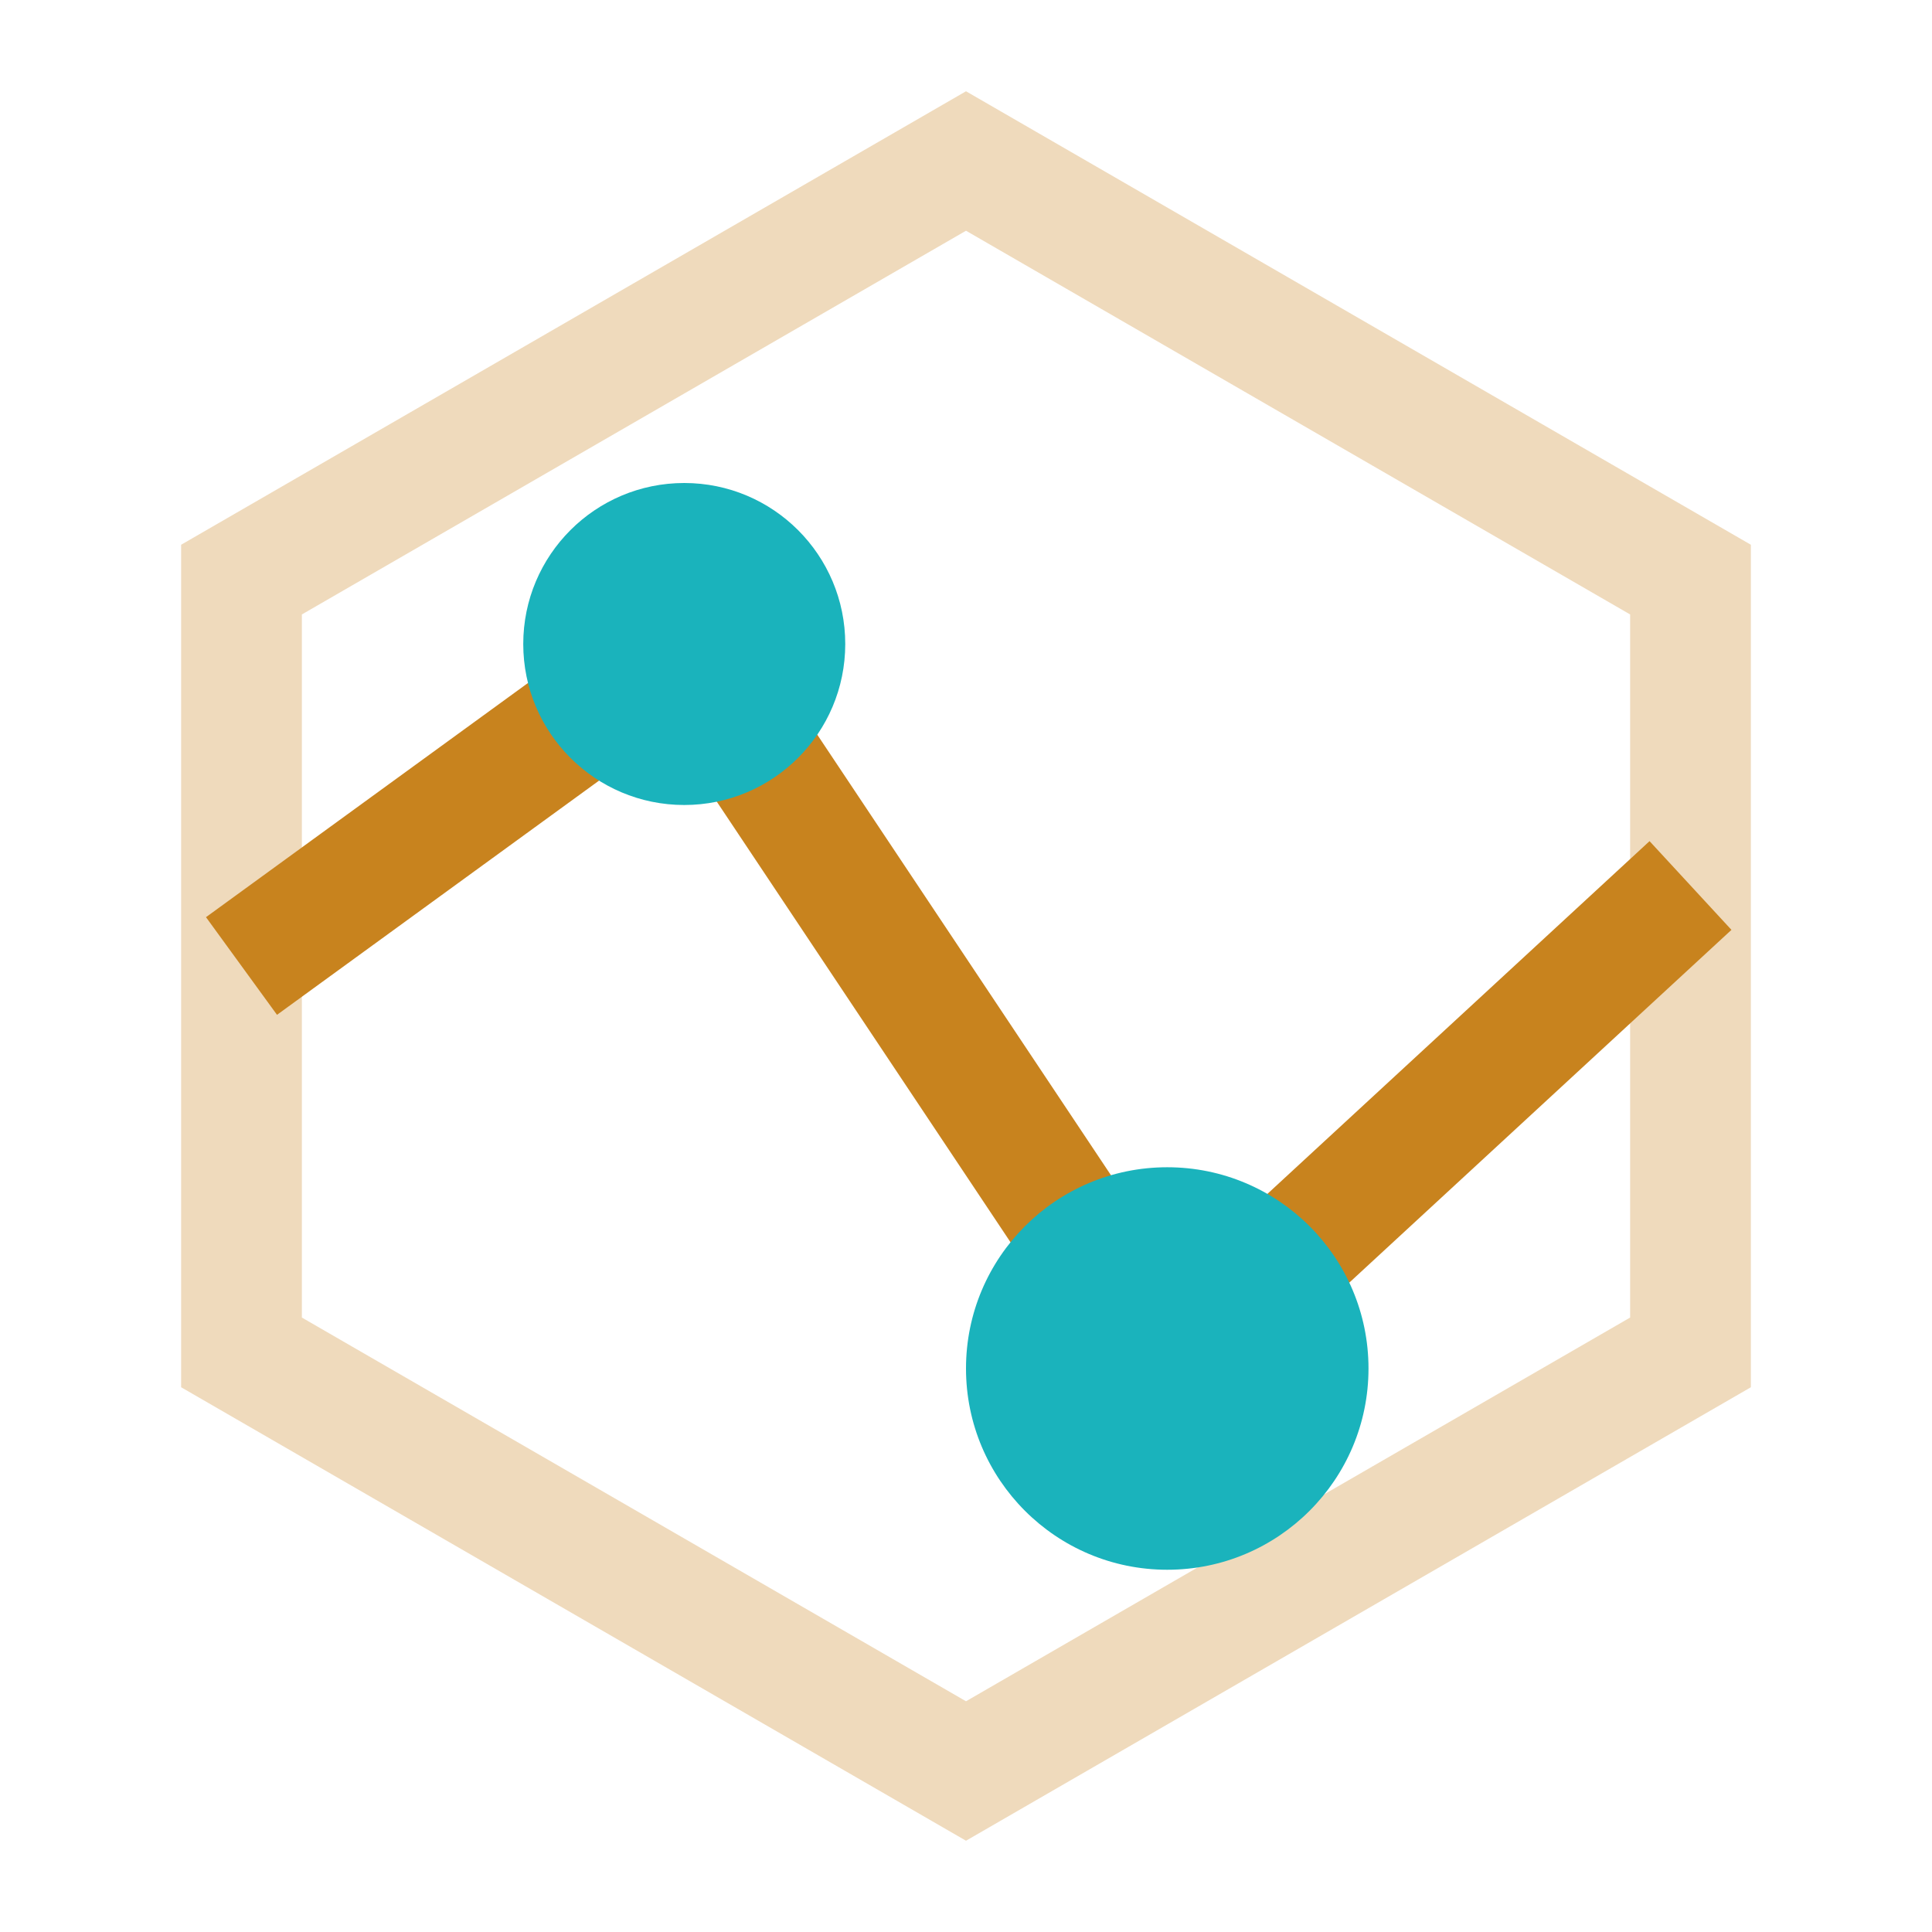
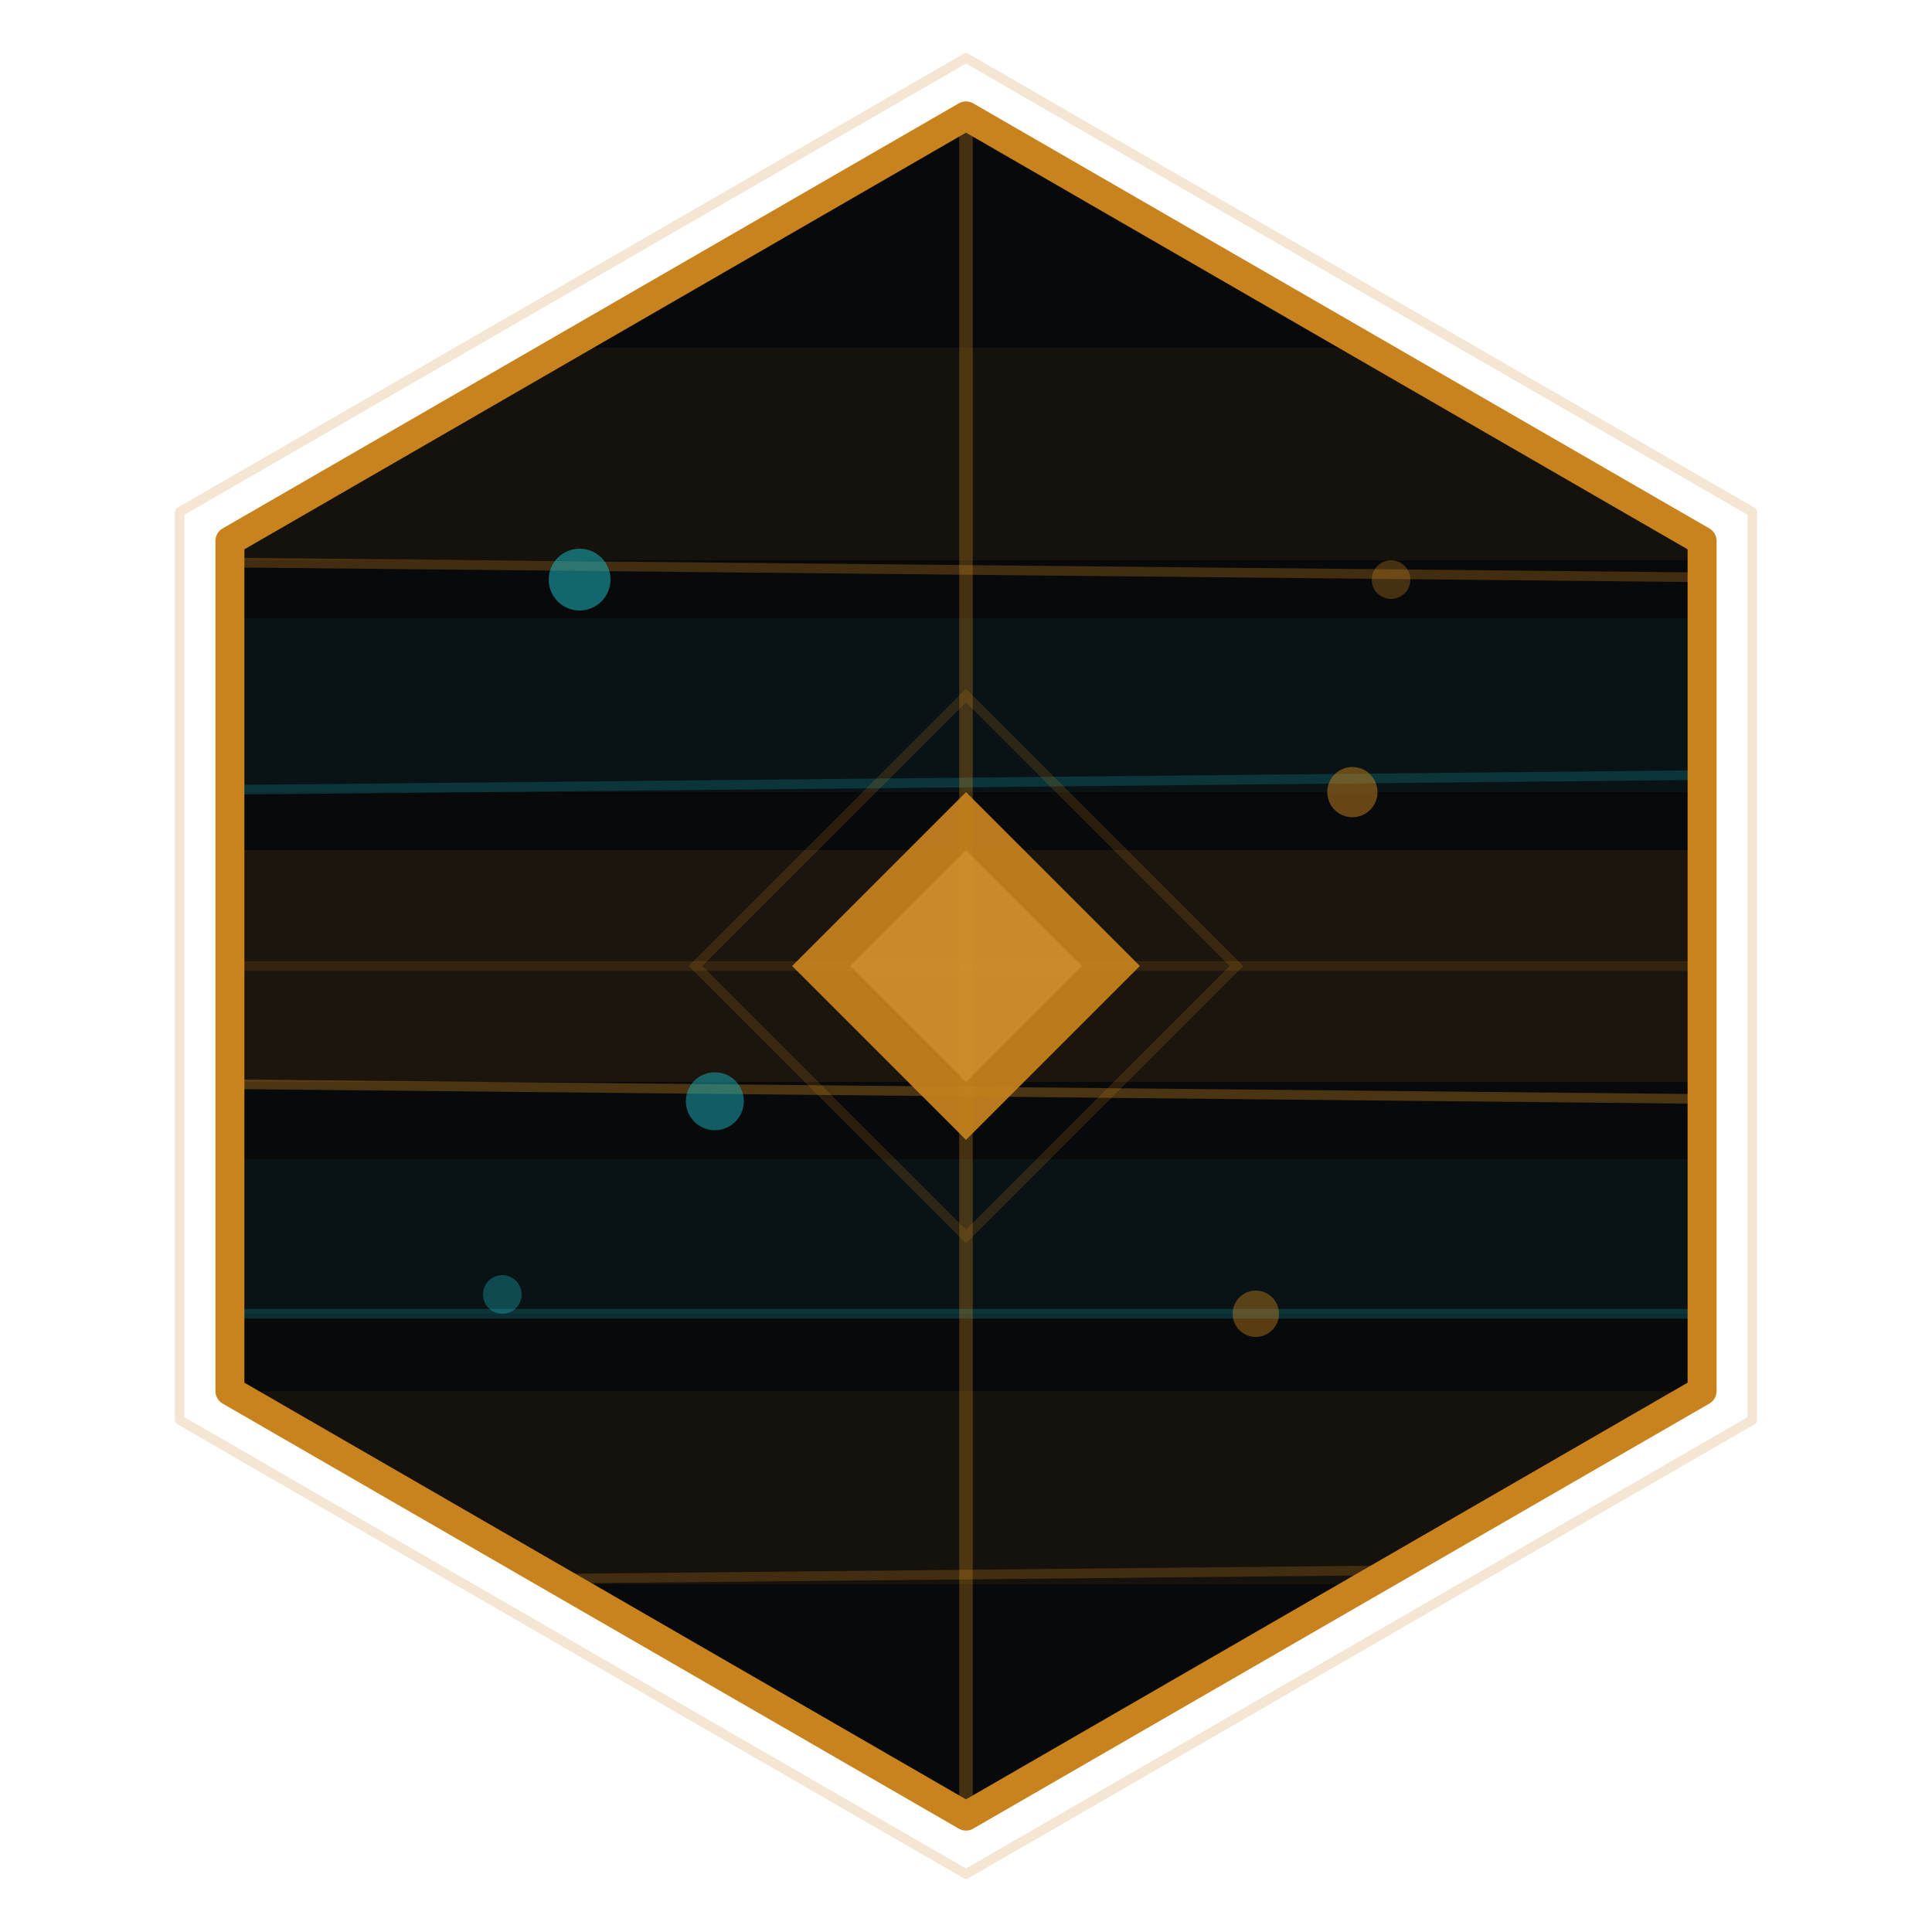
- <svg xmlns="http://www.w3.org/2000/svg" viewBox="0 0 24 24" fill="none">
-   <path d="M12 2L21 7.2V16.8L12 22L3 16.8V7.2L12 2Z" stroke="#c8831e" stroke-opacity="0.3" stroke-width="1.5" />
-   <path d="M3 12L8.5 8L14.5 17L21 11" stroke="#c8831e" stroke-width="1.5" stroke-linejoin="round" />
-   <circle cx="8.5" cy="8" r="2" fill="#1ab3bc" />
-   <circle cx="14.5" cy="17" r="2.5" fill="#1ab3bc" />
+ <svg xmlns="http://www.w3.org/2000/svg" viewBox="0 0 100 100">
+   <defs>
+     <clipPath id="lqclip">
+       <polygon points="50,6 88.1,28 88.1,72 50,94 11.9,72 11.9,28" />
+     </clipPath>
+   </defs>
+   <polygon points="50,6 88.1,28 88.1,72 50,94 11.9,72 11.9,28" fill="#08090b" />
+   <g clip-path="url(#lqclip)">
+     <rect x="0" y="18" width="100" height="11" fill="#c8831e" fill-opacity="0.07" />
+     <rect x="0" y="32" width="100" height="9" fill="#1ab3bc" fill-opacity="0.055" />
+     <rect x="0" y="44" width="100" height="12" fill="#c8831e" fill-opacity="0.1" />
+     <rect x="0" y="60" width="100" height="8" fill="#1ab3bc" fill-opacity="0.06" />
+     <rect x="0" y="72" width="100" height="10" fill="#c8831e" fill-opacity="0.07" />
+     <line x1="0" y1="29" x2="100" y2="30" stroke="#c8831e" stroke-opacity="0.3" stroke-width="0.5" />
+     <line x1="0" y1="41" x2="100" y2="40" stroke="#1ab3bc" stroke-opacity="0.22" stroke-width="0.5" />
+     <line x1="0" y1="56" x2="100" y2="57" stroke="#c8831e" stroke-opacity="0.35" stroke-width="0.5" />
+     <line x1="0" y1="68" x2="100" y2="68" stroke="#1ab3bc" stroke-opacity="0.22" stroke-width="0.5" />
+     <line x1="0" y1="82" x2="100" y2="81" stroke="#c8831e" stroke-opacity="0.25" stroke-width="0.5" />
+     <line x1="50" y1="6" x2="50" y2="94" stroke="#c8831e" stroke-opacity="0.32" stroke-width="0.7" />
+     <line x1="11.9" y1="50" x2="88.1" y2="50" stroke="#c8831e" stroke-opacity="0.14" stroke-width="0.5" />
+     <polygon points="50,36 64,50 50,64 36,50" fill="none" stroke="#c8831e" stroke-opacity="0.18" stroke-width="0.5" />
+     <polygon points="50,41 59,50 50,59 41,50" fill="#c8831e" fill-opacity="0.92" />
+     <polygon points="50,44 56,50 50,56 44,50" fill="#e8a84a" fill-opacity="0.35" />
+     <circle cx="30" cy="30" r="1.6" fill="#1ab3bc" fill-opacity="0.55" />
+     <circle cx="70" cy="41" r="1.3" fill="#c8831e" fill-opacity="0.5" />
+     <circle cx="37" cy="57" r="1.5" fill="#1ab3bc" fill-opacity="0.5" />
+     <circle cx="65" cy="68" r="1.2" fill="#c8831e" fill-opacity="0.42" />
+     <circle cx="72" cy="30" r="1.0" fill="#c8831e" fill-opacity="0.32" />
+     <circle cx="26" cy="67" r="1.0" fill="#1ab3bc" fill-opacity="0.35" />
+   </g>
+   <polygon points="50,6 88.1,28 88.1,72 50,94 11.9,72 11.9,28" fill="none" stroke="#c8831e" stroke-width="1.5" stroke-linejoin="round" />
+   <polygon points="50,3 90.7,26.5 90.7,73.5 50,97 9.3,73.5 9.3,26.5" fill="none" stroke="#c8831e" stroke-opacity="0.2" stroke-width="0.5" stroke-linejoin="round" />
</svg>
